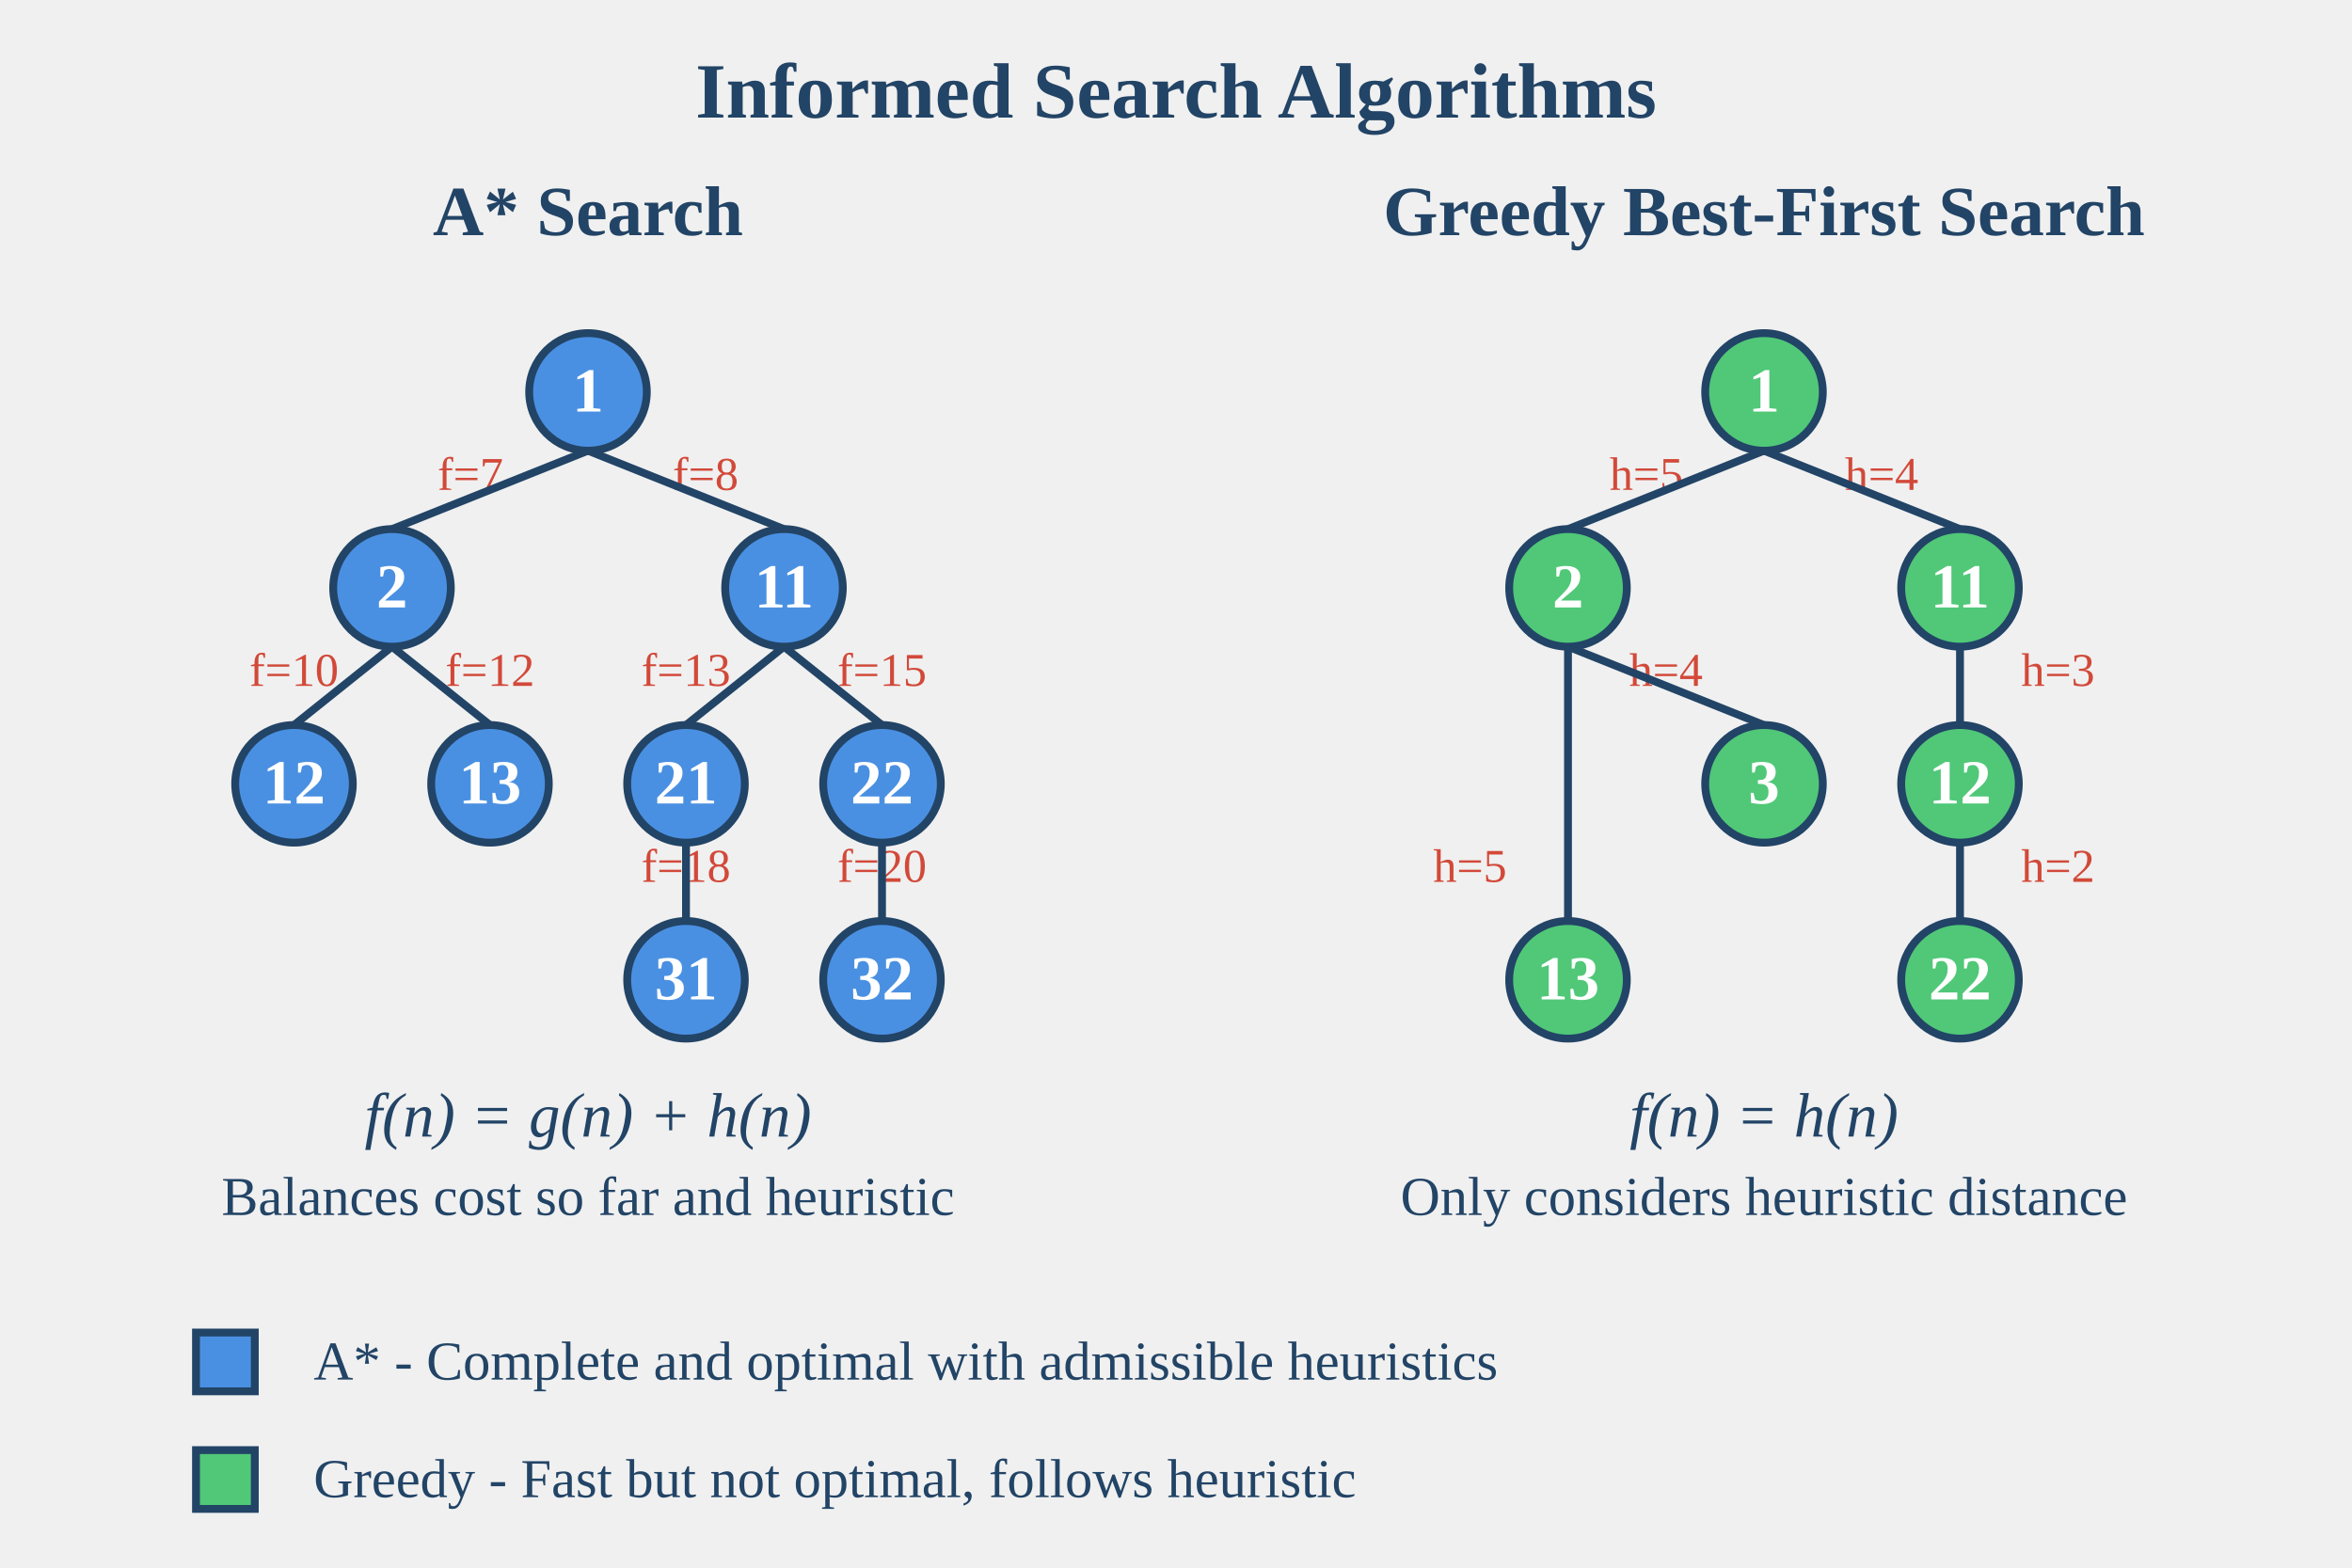
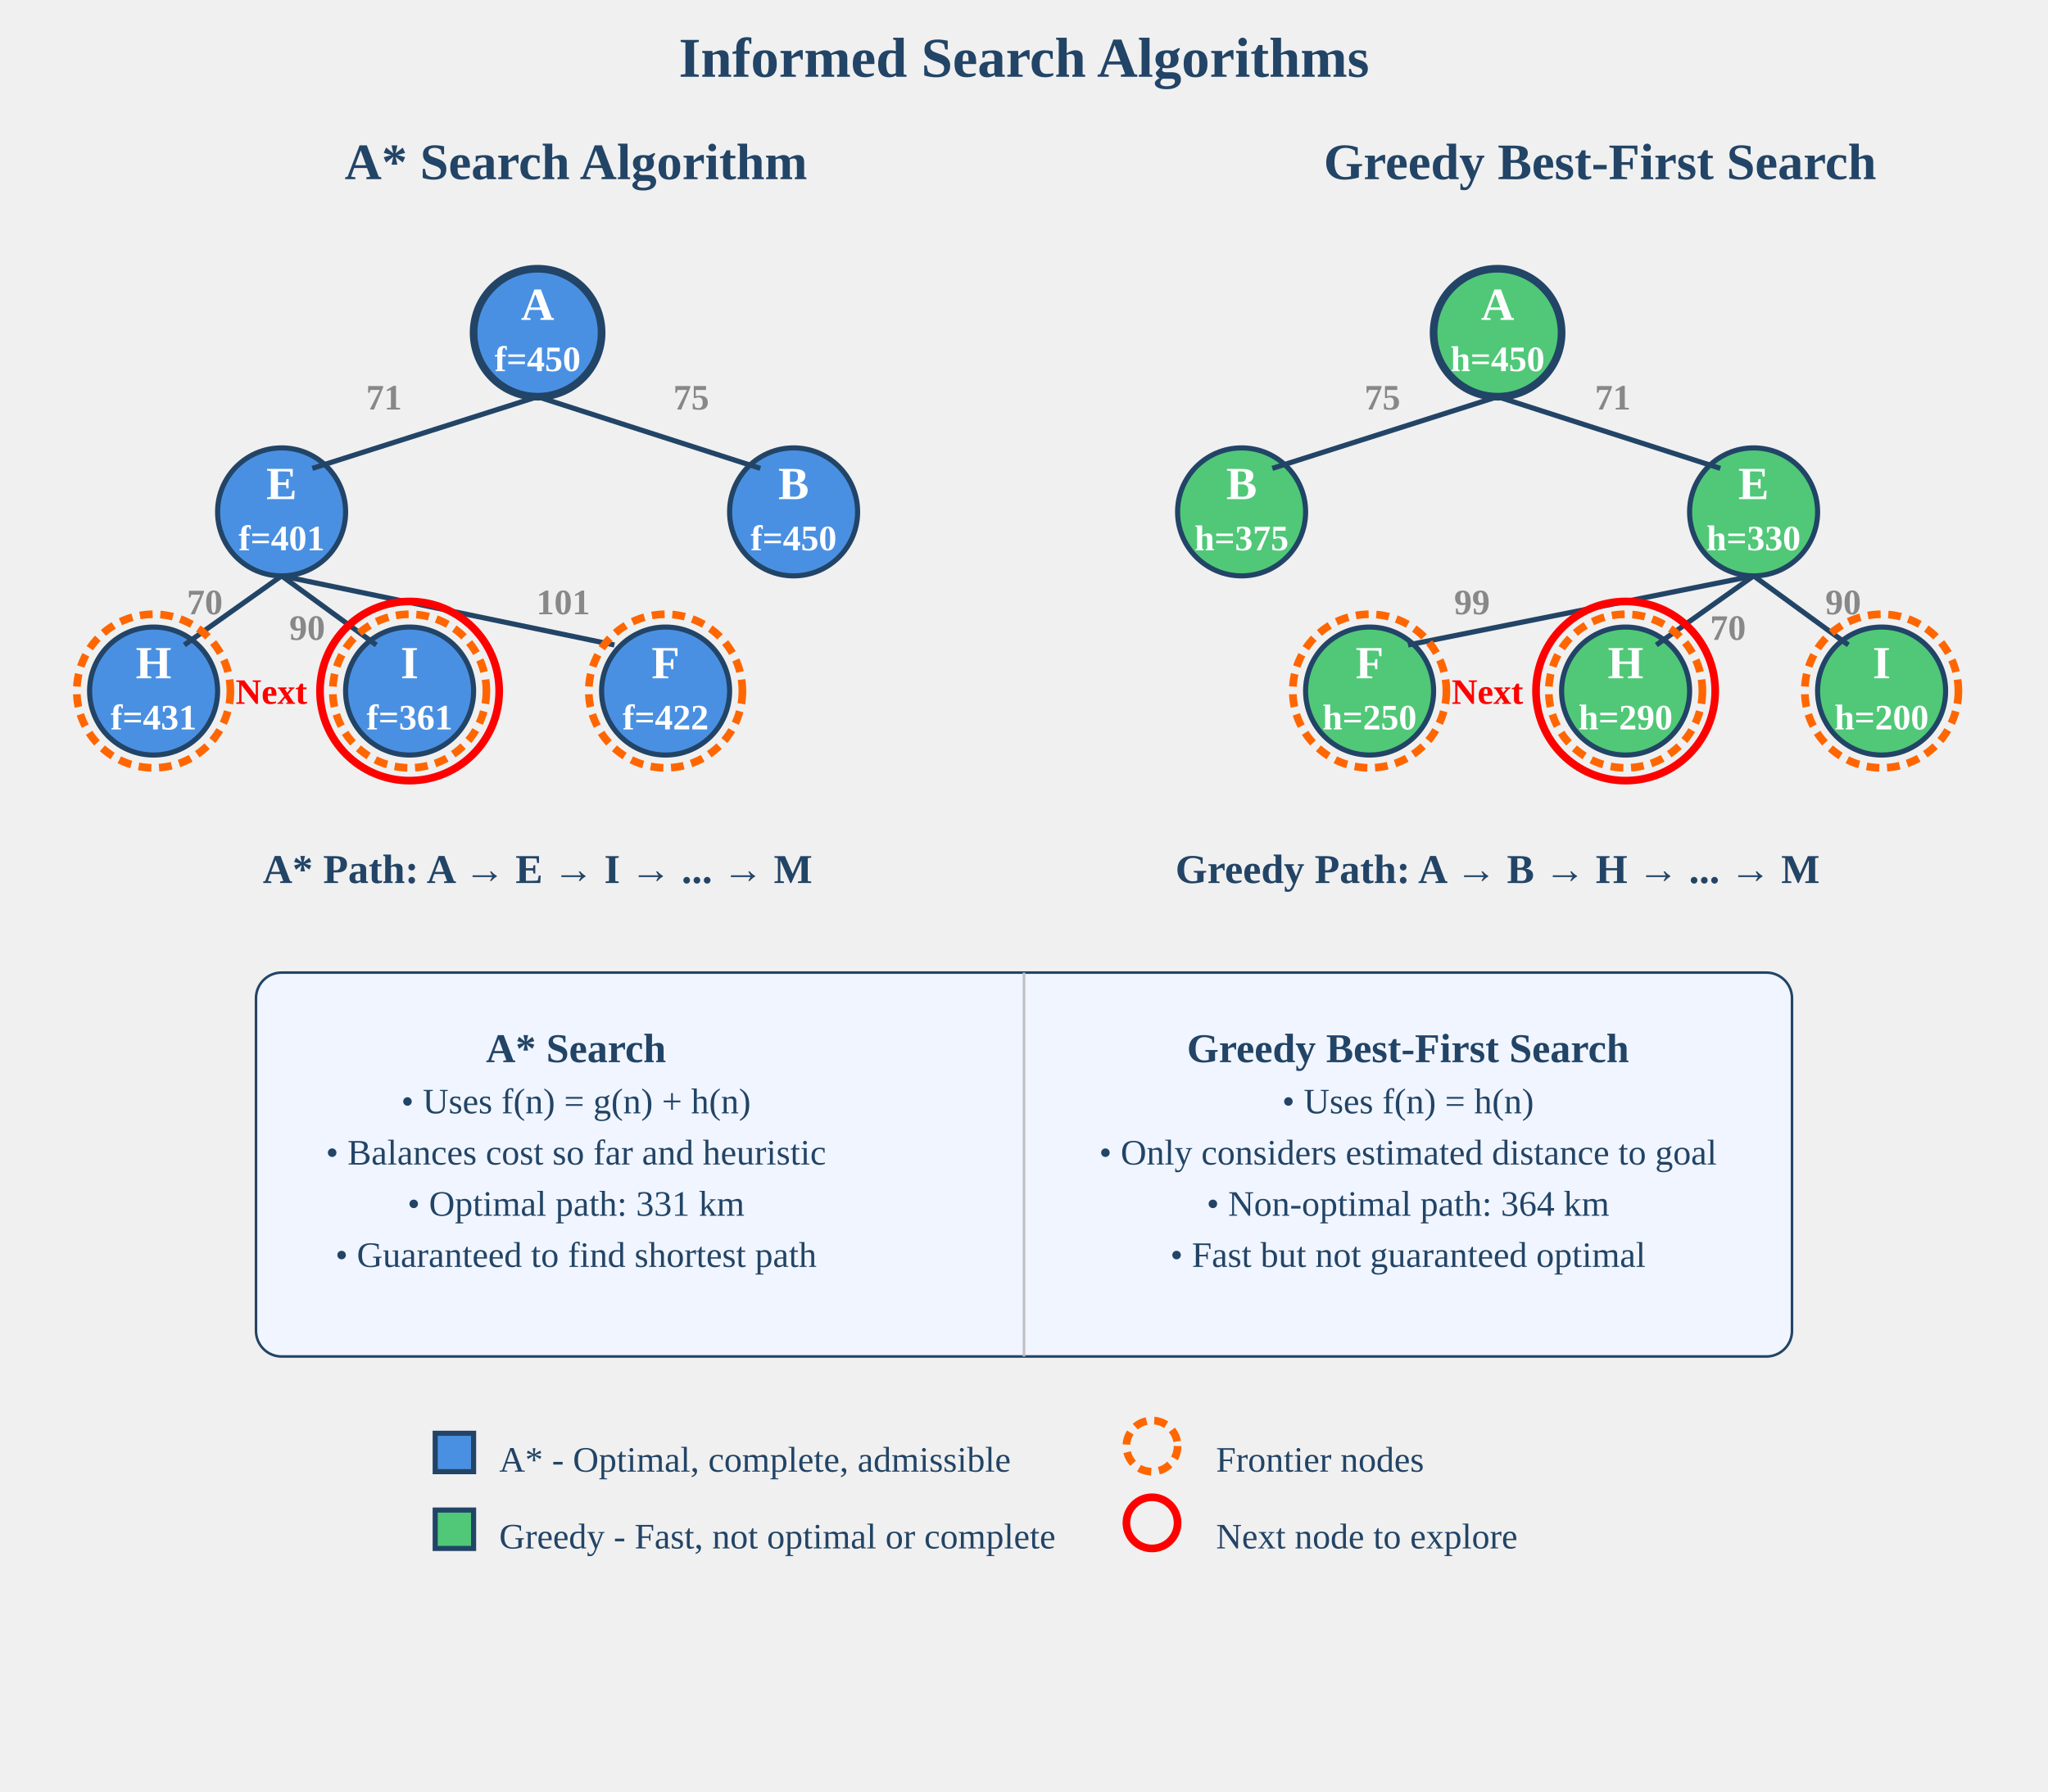
- <svg xmlns="http://www.w3.org/2000/svg" width="600" height="400">
-   <text x="300" y="30" text-anchor="middle" fill="#224466" font-size="20" font-weight="bold">
+ <svg xmlns="http://www.w3.org/2000/svg" width="800" height="700">
+   <text x="400" y="30" text-anchor="middle" fill="#224466" font-size="22" font-weight="bold">
        Informed Search Algorithms
    </text>
-   <text x="150" y="60" text-anchor="middle" fill="#224466" font-size="18" font-weight="bold">
-         A* Search
+   <text x="225" y="70" text-anchor="middle" fill="#224466" font-size="20" font-weight="bold">
+         A* Search Algorithm
    </text>
-   <circle cx="150" cy="100" r="15" fill="#4a90e2" stroke="#224466" stroke-width="2" />
-   <text x="150" y="105" text-anchor="middle" fill="white" font-size="16" font-weight="bold">1</text>
-   <circle cx="100" cy="150" r="15" fill="#4a90e2" stroke="#224466" stroke-width="2" />
-   <text x="100" y="155" text-anchor="middle" fill="white" font-size="16" font-weight="bold">2</text>
-   <circle cx="200" cy="150" r="15" fill="#4a90e2" stroke="#224466" stroke-width="2" />
-   <text x="200" y="155" text-anchor="middle" fill="white" font-size="16" font-weight="bold">11</text>
-   <circle cx="75" cy="200" r="15" fill="#4a90e2" stroke="#224466" stroke-width="2" />
-   <text x="75" y="205" text-anchor="middle" fill="white" font-size="16" font-weight="bold">12</text>
-   <circle cx="125" cy="200" r="15" fill="#4a90e2" stroke="#224466" stroke-width="2" />
-   <text x="125" y="205" text-anchor="middle" fill="white" font-size="16" font-weight="bold">13</text>
-   <circle cx="175" cy="200" r="15" fill="#4a90e2" stroke="#224466" stroke-width="2" />
-   <text x="175" y="205" text-anchor="middle" fill="white" font-size="16" font-weight="bold">21</text>
-   <circle cx="225" cy="200" r="15" fill="#4a90e2" stroke="#224466" stroke-width="2" />
-   <text x="225" y="205" text-anchor="middle" fill="white" font-size="16" font-weight="bold">22</text>
-   <circle cx="175" cy="250" r="15" fill="#4a90e2" stroke="#224466" stroke-width="2" />
-   <text x="175" y="255" text-anchor="middle" fill="white" font-size="16" font-weight="bold">31</text>
-   <circle cx="225" cy="250" r="15" fill="#4a90e2" stroke="#224466" stroke-width="2" />
-   <text x="225" y="255" text-anchor="middle" fill="white" font-size="16" font-weight="bold">32</text>
-   <text x="120" y="125" text-anchor="middle" fill="#d24939" font-size="12">f=7</text>
-   <text x="180" y="125" text-anchor="middle" fill="#d24939" font-size="12">f=8</text>
-   <text x="75" y="175" text-anchor="middle" fill="#d24939" font-size="12">f=10</text>
-   <text x="125" y="175" text-anchor="middle" fill="#d24939" font-size="12">f=12</text>
-   <text x="175" y="175" text-anchor="middle" fill="#d24939" font-size="12">f=13</text>
-   <text x="225" y="175" text-anchor="middle" fill="#d24939" font-size="12">f=15</text>
-   <text x="175" y="225" text-anchor="middle" fill="#d24939" font-size="12">f=18</text>
-   <text x="225" y="225" text-anchor="middle" fill="#d24939" font-size="12">f=20</text>
-   <line x1="150" y1="115" x2="100" y2="135" stroke="#224466" stroke-width="2" />
-   <line x1="150" y1="115" x2="200" y2="135" stroke="#224466" stroke-width="2" />
-   <line x1="100" y1="165" x2="75" y2="185" stroke="#224466" stroke-width="2" />
-   <line x1="100" y1="165" x2="125" y2="185" stroke="#224466" stroke-width="2" />
-   <line x1="200" y1="165" x2="175" y2="185" stroke="#224466" stroke-width="2" />
-   <line x1="200" y1="165" x2="225" y2="185" stroke="#224466" stroke-width="2" />
-   <line x1="175" y1="215" x2="175" y2="235" stroke="#224466" stroke-width="2" />
-   <line x1="225" y1="215" x2="225" y2="235" stroke="#224466" stroke-width="2" />
-   <text x="450" y="60" text-anchor="middle" fill="#224466" font-size="18" font-weight="bold">
+   <circle cx="210" cy="130" r="25" fill="#4a90e2" stroke="#224466" stroke-width="3" />
+   <text x="210" y="125" text-anchor="middle" fill="white" font-size="18" font-weight="bold">A</text>
+   <text x="210" y="145" text-anchor="middle" fill="white" font-size="14" font-weight="bold">f=450</text>
+   <circle cx="110" cy="200" r="25" fill="#4a90e2" stroke="#224466" stroke-width="2" />
+   <text x="110" y="195" text-anchor="middle" fill="white" font-size="18" font-weight="bold">E</text>
+   <text x="110" y="215" text-anchor="middle" fill="white" font-size="14" font-weight="bold">f=401</text>
+   <circle cx="310" cy="200" r="25" fill="#4a90e2" stroke="#224466" stroke-width="2" />
+   <text x="310" y="195" text-anchor="middle" fill="white" font-size="18" font-weight="bold">B</text>
+   <text x="310" y="215" text-anchor="middle" fill="white" font-size="14" font-weight="bold">f=450</text>
+   <circle cx="60" cy="270" r="25" fill="#4a90e2" stroke="#224466" stroke-width="2" />
+   <text x="60" y="265" text-anchor="middle" fill="white" font-size="18" font-weight="bold">H</text>
+   <text x="60" y="285" text-anchor="middle" fill="white" font-size="14" font-weight="bold">f=431</text>
+   <circle cx="160" cy="270" r="25" fill="#4a90e2" stroke="#224466" stroke-width="2" />
+   <text x="160" y="265" text-anchor="middle" fill="white" font-size="18" font-weight="bold">I</text>
+   <text x="160" y="285" text-anchor="middle" fill="white" font-size="14" font-weight="bold">f=361</text>
+   <circle cx="260" cy="270" r="25" fill="#4a90e2" stroke="#224466" stroke-width="2" />
+   <text x="260" y="265" text-anchor="middle" fill="white" font-size="18" font-weight="bold">F</text>
+   <text x="260" y="285" text-anchor="middle" fill="white" font-size="14" font-weight="bold">f=422</text>
+   <line x1="210" y1="155" x2="122" y2="183" stroke="#224466" stroke-width="2" />
+   <text x="150" y="160" text-anchor="middle" fill="#888" font-size="14" font-weight="bold">71</text>
+   <line x1="210" y1="155" x2="297" y2="183" stroke="#224466" stroke-width="2" />
+   <text x="270" y="160" text-anchor="middle" fill="#888" font-size="14" font-weight="bold">75</text>
+   <line x1="110" y1="225" x2="72" y2="252" stroke="#224466" stroke-width="2" />
+   <text x="80" y="240" text-anchor="middle" fill="#888" font-size="14" font-weight="bold">70</text>
+   <line x1="110" y1="225" x2="147" y2="252" stroke="#224466" stroke-width="2" />
+   <text x="120" y="250" text-anchor="middle" fill="#888" font-size="14" font-weight="bold">90</text>
+   <line x1="110" y1="225" x2="240" y2="252" stroke="#224466" stroke-width="2" />
+   <text x="220" y="240" text-anchor="middle" fill="#888" font-size="14" font-weight="bold">101</text>
+   <circle cx="60" cy="270" r="30" fill="none" stroke="#ff6600" stroke-width="3" stroke-dasharray="5,3" />
+   <circle cx="160" cy="270" r="30" fill="none" stroke="#ff6600" stroke-width="3" stroke-dasharray="5,3" />
+   <circle cx="260" cy="270" r="30" fill="none" stroke="#ff6600" stroke-width="3" stroke-dasharray="5,3" />
+   <circle cx="160" cy="270" r="35" fill="none" stroke="#ff0000" stroke-width="3" />
+   <text x="120" y="275" text-anchor="end" fill="#ff0000" font-size="14" font-weight="bold">Next</text>
+   <text x="210" y="345" text-anchor="middle" fill="#224466" font-size="16" font-weight="bold">A* Path: A → E → I → ... → M</text>
+   <text x="625" y="70" text-anchor="middle" fill="#224466" font-size="20" font-weight="bold">
        Greedy Best-First Search
    </text>
-   <circle cx="450" cy="100" r="15" fill="#50c878" stroke="#224466" stroke-width="2" />
-   <text x="450" y="105" text-anchor="middle" fill="white" font-size="16" font-weight="bold">1</text>
-   <circle cx="400" cy="150" r="15" fill="#50c878" stroke="#224466" stroke-width="2" />
-   <text x="400" y="155" text-anchor="middle" fill="white" font-size="16" font-weight="bold">2</text>
-   <circle cx="500" cy="150" r="15" fill="#50c878" stroke="#224466" stroke-width="2" />
-   <text x="500" y="155" text-anchor="middle" fill="white" font-size="16" font-weight="bold">11</text>
-   <circle cx="500" cy="200" r="15" fill="#50c878" stroke="#224466" stroke-width="2" />
-   <text x="500" y="205" text-anchor="middle" fill="white" font-size="16" font-weight="bold">12</text>
-   <circle cx="500" cy="250" r="15" fill="#50c878" stroke="#224466" stroke-width="2" />
-   <text x="500" y="255" text-anchor="middle" fill="white" font-size="16" font-weight="bold">22</text>
-   <circle cx="450" cy="200" r="15" fill="#50c878" stroke="#224466" stroke-width="2" />
-   <text x="450" y="205" text-anchor="middle" fill="white" font-size="16" font-weight="bold">3</text>
-   <circle cx="400" cy="250" r="15" fill="#50c878" stroke="#224466" stroke-width="2" />
-   <text x="400" y="255" text-anchor="middle" fill="white" font-size="16" font-weight="bold">13</text>
-   <text x="420" y="125" text-anchor="middle" fill="#d24939" font-size="12">h=5</text>
-   <text x="480" y="125" text-anchor="middle" fill="#d24939" font-size="12">h=4</text>
-   <text x="525" y="175" text-anchor="middle" fill="#d24939" font-size="12">h=3</text>
-   <text x="525" y="225" text-anchor="middle" fill="#d24939" font-size="12">h=2</text>
-   <text x="425" y="175" text-anchor="middle" fill="#d24939" font-size="12">h=4</text>
-   <text x="375" y="225" text-anchor="middle" fill="#d24939" font-size="12">h=5</text>
-   <line x1="450" y1="115" x2="400" y2="135" stroke="#224466" stroke-width="2" />
-   <line x1="450" y1="115" x2="500" y2="135" stroke="#224466" stroke-width="2" />
-   <line x1="500" y1="165" x2="500" y2="185" stroke="#224466" stroke-width="2" />
-   <line x1="500" y1="215" x2="500" y2="235" stroke="#224466" stroke-width="2" />
-   <line x1="400" y1="165" x2="450" y2="185" stroke="#224466" stroke-width="2" />
-   <line x1="400" y1="165" x2="400" y2="235" stroke="#224466" stroke-width="2" />
-   <text x="150" y="290" text-anchor="middle" fill="#224466" font-size="16" font-style="italic">f(n) = g(n) + h(n)</text>
-   <text x="150" y="310" text-anchor="middle" fill="#224466" font-size="14">Balances cost so far and heuristic</text>
-   <text x="450" y="290" text-anchor="middle" fill="#224466" font-size="16" font-style="italic">f(n) = h(n)</text>
-   <text x="450" y="310" text-anchor="middle" fill="#224466" font-size="14">Only considers heuristic distance</text>
-   <rect x="50" y="340" width="15" height="15" fill="#4a90e2" stroke="#224466" stroke-width="2" />
-   <text x="80" y="352" fill="#224466" font-size="14">A* - Complete and optimal with admissible heuristics</text>
-   <rect x="50" y="370" width="15" height="15" fill="#50c878" stroke="#224466" stroke-width="2" />
-   <text x="80" y="382" fill="#224466" font-size="14">Greedy - Fast but not optimal, follows heuristic</text>
+   <circle cx="585" cy="130" r="25" fill="#50c878" stroke="#224466" stroke-width="3" />
+   <text x="585" y="125" text-anchor="middle" fill="white" font-size="18" font-weight="bold">A</text>
+   <text x="585" y="145" text-anchor="middle" fill="white" font-size="14" font-weight="bold">h=450</text>
+   <circle cx="485" cy="200" r="25" fill="#50c878" stroke="#224466" stroke-width="2" />
+   <text x="485" y="195" text-anchor="middle" fill="white" font-size="18" font-weight="bold">B</text>
+   <text x="485" y="215" text-anchor="middle" fill="white" font-size="14" font-weight="bold">h=375</text>
+   <circle cx="685" cy="200" r="25" fill="#50c878" stroke="#224466" stroke-width="2" />
+   <text x="685" y="195" text-anchor="middle" fill="white" font-size="18" font-weight="bold">E</text>
+   <text x="685" y="215" text-anchor="middle" fill="white" font-size="14" font-weight="bold">h=330</text>
+   <circle cx="535" cy="270" r="25" fill="#50c878" stroke="#224466" stroke-width="2" />
+   <text x="535" y="265" text-anchor="middle" fill="white" font-size="18" font-weight="bold">F</text>
+   <text x="535" y="285" text-anchor="middle" fill="white" font-size="14" font-weight="bold">h=250</text>
+   <circle cx="635" cy="270" r="25" fill="#50c878" stroke="#224466" stroke-width="2" />
+   <text x="635" y="265" text-anchor="middle" fill="white" font-size="18" font-weight="bold">H</text>
+   <text x="635" y="285" text-anchor="middle" fill="white" font-size="14" font-weight="bold">h=290</text>
+   <circle cx="735" cy="270" r="25" fill="#50c878" stroke="#224466" stroke-width="2" />
+   <text x="735" y="265" text-anchor="middle" fill="white" font-size="18" font-weight="bold">I</text>
+   <text x="735" y="285" text-anchor="middle" fill="white" font-size="14" font-weight="bold">h=200</text>
+   <line x1="585" y1="155" x2="497" y2="183" stroke="#224466" stroke-width="2" />
+   <text x="540" y="160" text-anchor="middle" fill="#888" font-size="14" font-weight="bold">75</text>
+   <line x1="585" y1="155" x2="672" y2="183" stroke="#224466" stroke-width="2" />
+   <text x="630" y="160" text-anchor="middle" fill="#888" font-size="14" font-weight="bold">71</text>
+   <line x1="685" y1="225" x2="550" y2="252" stroke="#224466" stroke-width="2" />
+   <text x="575" y="240" text-anchor="middle" fill="#888" font-size="14" font-weight="bold">99</text>
+   <line x1="685" y1="225" x2="647" y2="252" stroke="#224466" stroke-width="2" />
+   <text x="675" y="250" text-anchor="middle" fill="#888" font-size="14" font-weight="bold">70</text>
+   <line x1="685" y1="225" x2="722" y2="252" stroke="#224466" stroke-width="2" />
+   <text x="720" y="240" text-anchor="middle" fill="#888" font-size="14" font-weight="bold">90</text>
+   <circle cx="535" cy="270" r="30" fill="none" stroke="#ff6600" stroke-width="3" stroke-dasharray="5,3" />
+   <circle cx="635" cy="270" r="30" fill="none" stroke="#ff6600" stroke-width="3" stroke-dasharray="5,3" />
+   <circle cx="735" cy="270" r="30" fill="none" stroke="#ff6600" stroke-width="3" stroke-dasharray="5,3" />
+   <circle cx="635" cy="270" r="35" fill="none" stroke="#ff0000" stroke-width="3" />
+   <text x="595" y="275" text-anchor="end" fill="#ff0000" font-size="14" font-weight="bold">Next</text>
+   <text x="585" y="345" text-anchor="middle" fill="#224466" font-size="16" font-weight="bold">Greedy Path: A → B → H → ... → M</text>
+   <rect x="100" y="380" width="600" height="150" fill="#f0f5ff" stroke="#224466" stroke-width="1" rx="10" />
+   <line x1="400" y1="380" x2="400" y2="530" stroke="#c0c0c0" stroke-width="1" />
+   <text x="225" y="415" text-anchor="middle" fill="#224466" font-size="16" font-weight="bold">A* Search</text>
+   <text x="225" y="435" text-anchor="middle" fill="#224466" font-size="14">• Uses f(n) = g(n) + h(n)</text>
+   <text x="225" y="455" text-anchor="middle" fill="#224466" font-size="14">• Balances cost so far and heuristic</text>
+   <text x="225" y="475" text-anchor="middle" fill="#224466" font-size="14">• Optimal path: 331 km</text>
+   <text x="225" y="495" text-anchor="middle" fill="#224466" font-size="14">• Guaranteed to find shortest path</text>
+   <text x="550" y="415" text-anchor="middle" fill="#224466" font-size="16" font-weight="bold">Greedy Best-First Search</text>
+   <text x="550" y="435" text-anchor="middle" fill="#224466" font-size="14">• Uses f(n) = h(n)</text>
+   <text x="550" y="455" text-anchor="middle" fill="#224466" font-size="14">• Only considers estimated distance to goal</text>
+   <text x="550" y="475" text-anchor="middle" fill="#224466" font-size="14">• Non-optimal path: 364 km</text>
+   <text x="550" y="495" text-anchor="middle" fill="#224466" font-size="14">• Fast but not guaranteed optimal</text>
+   <rect x="170" y="560" width="15" height="15" fill="#4a90e2" stroke="#224466" stroke-width="2" />
+   <text x="195" y="575" fill="#224466" font-size="14">A* - Optimal, complete, admissible</text>
+   <rect x="170" y="590" width="15" height="15" fill="#50c878" stroke="#224466" stroke-width="2" />
+   <text x="195" y="605" fill="#224466" font-size="14">Greedy - Fast, not optimal or complete</text>
+   <circle cx="450" cy="565" r="10" fill="none" stroke="#ff6600" stroke-width="3" stroke-dasharray="5,3" />
+   <text x="475" y="575" fill="#224466" font-size="14">Frontier nodes</text>
+   <circle cx="450" cy="595" r="10" fill="none" stroke="#ff0000" stroke-width="3" />
+   <text x="475" y="605" fill="#224466" font-size="14">Next node to explore</text>
</svg>
